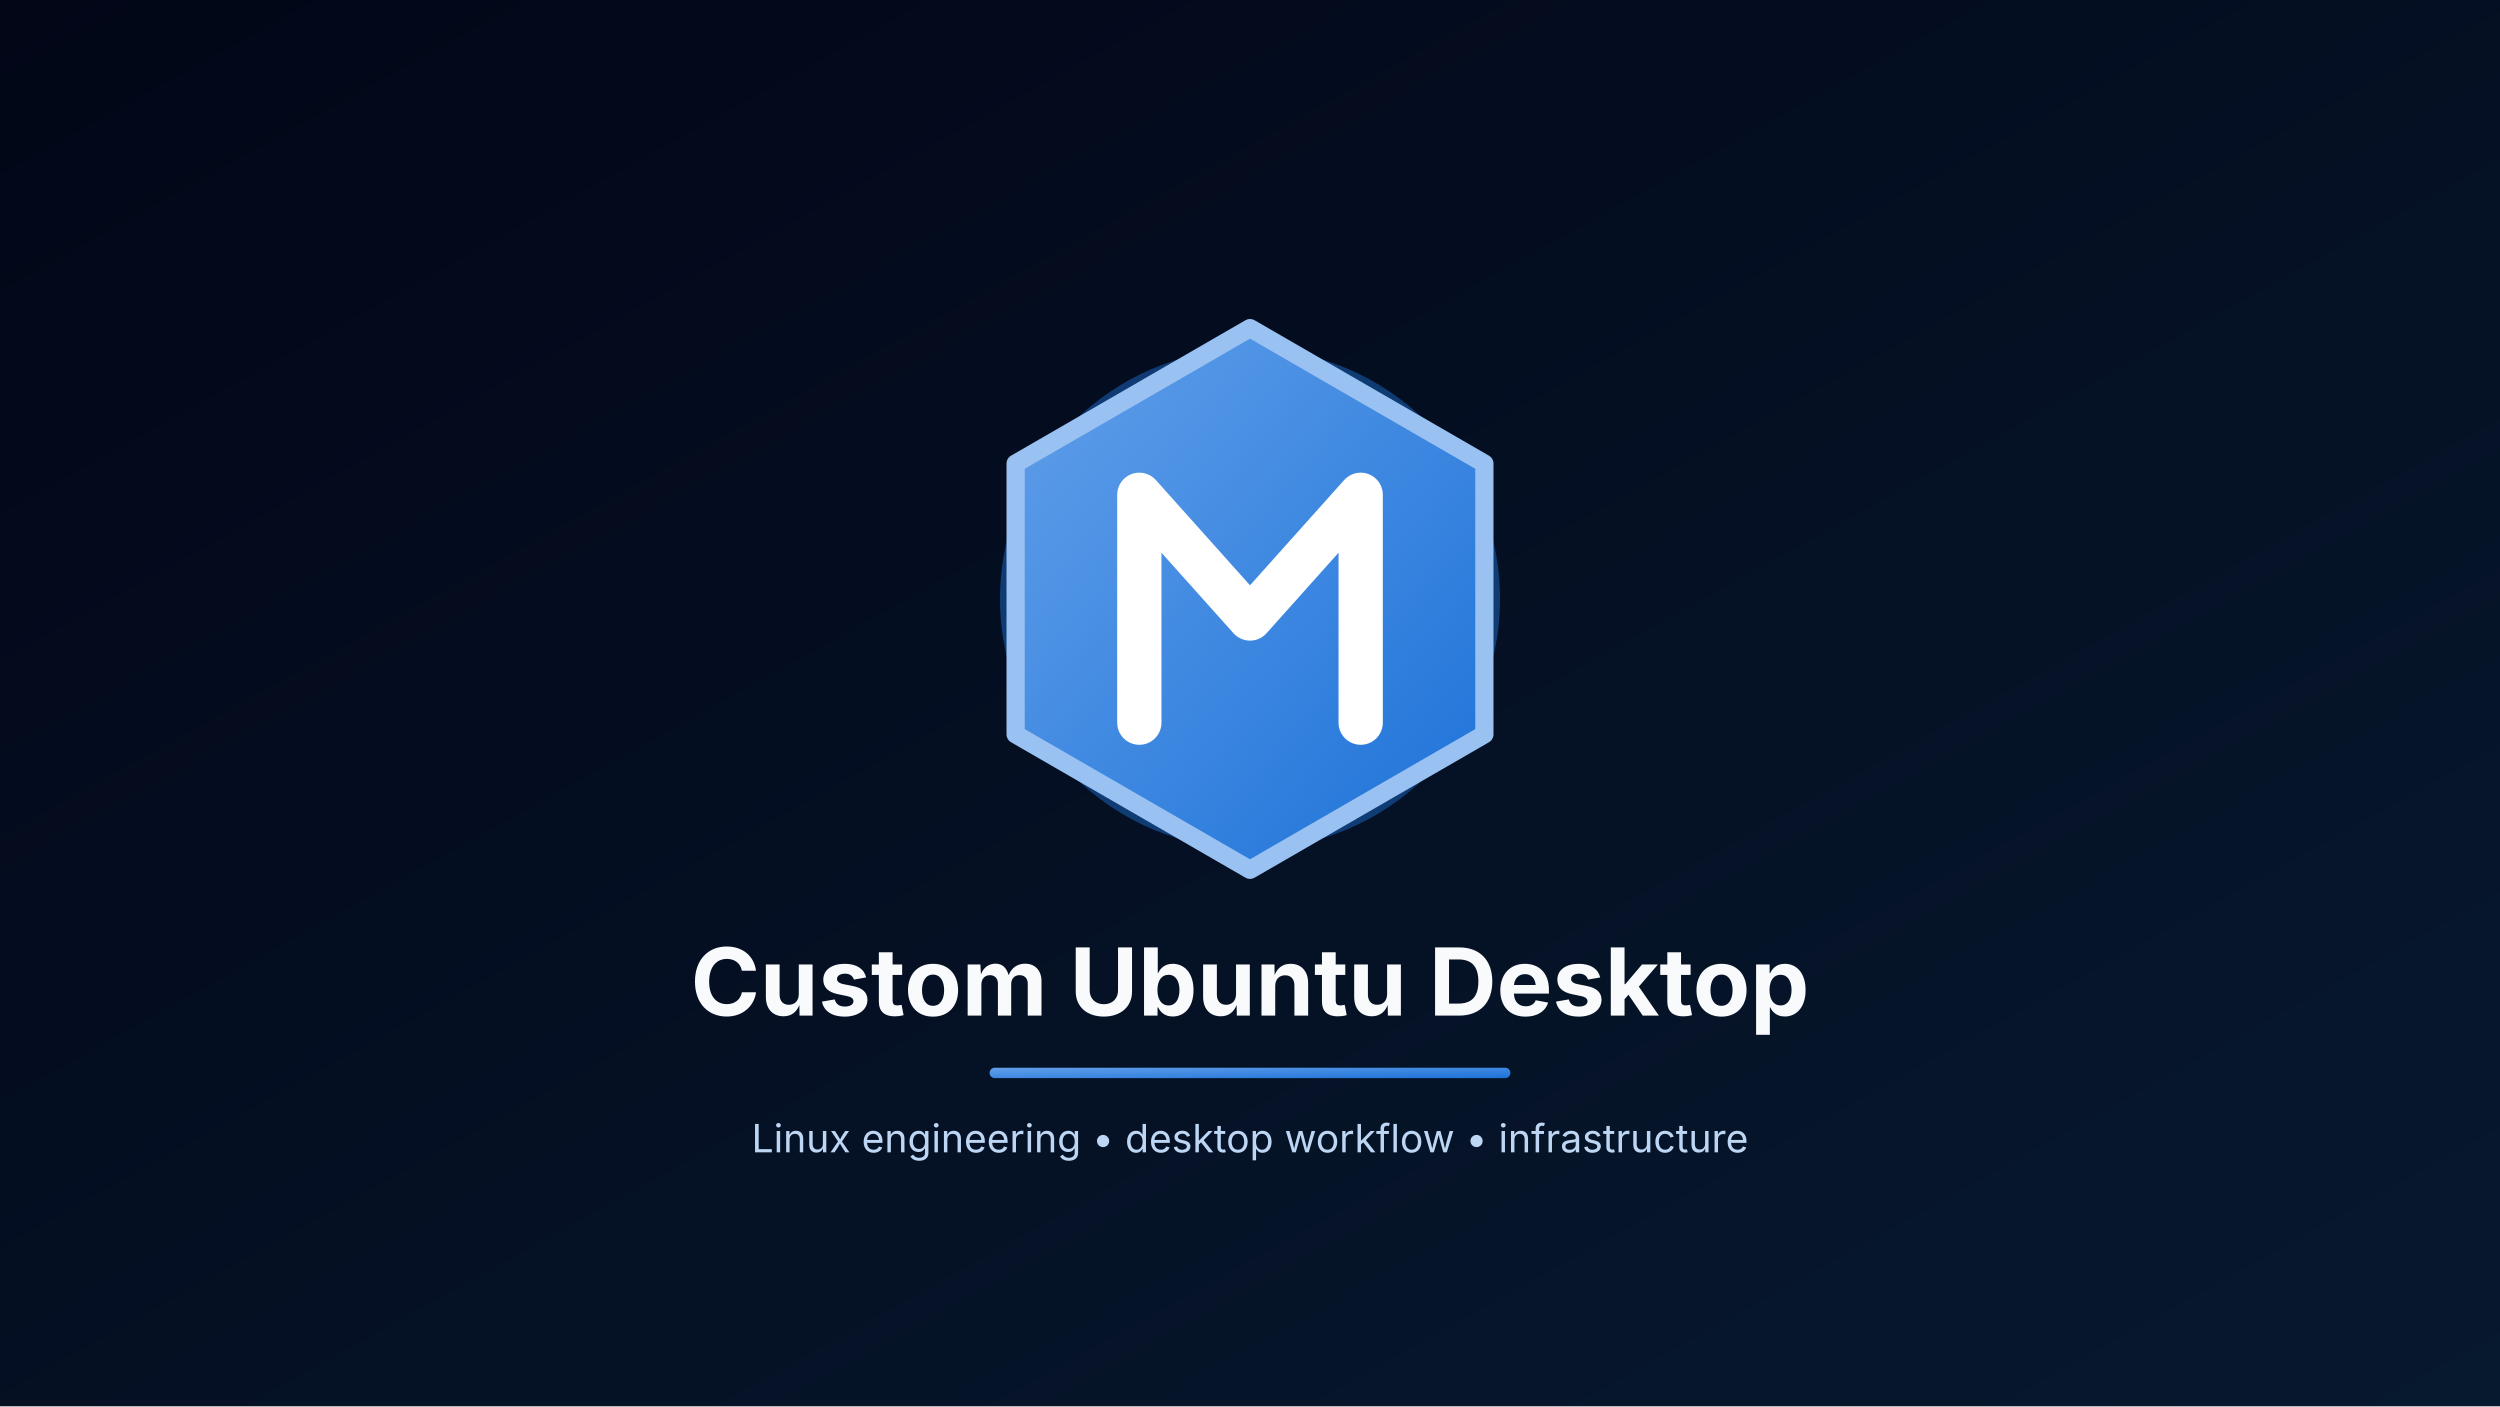
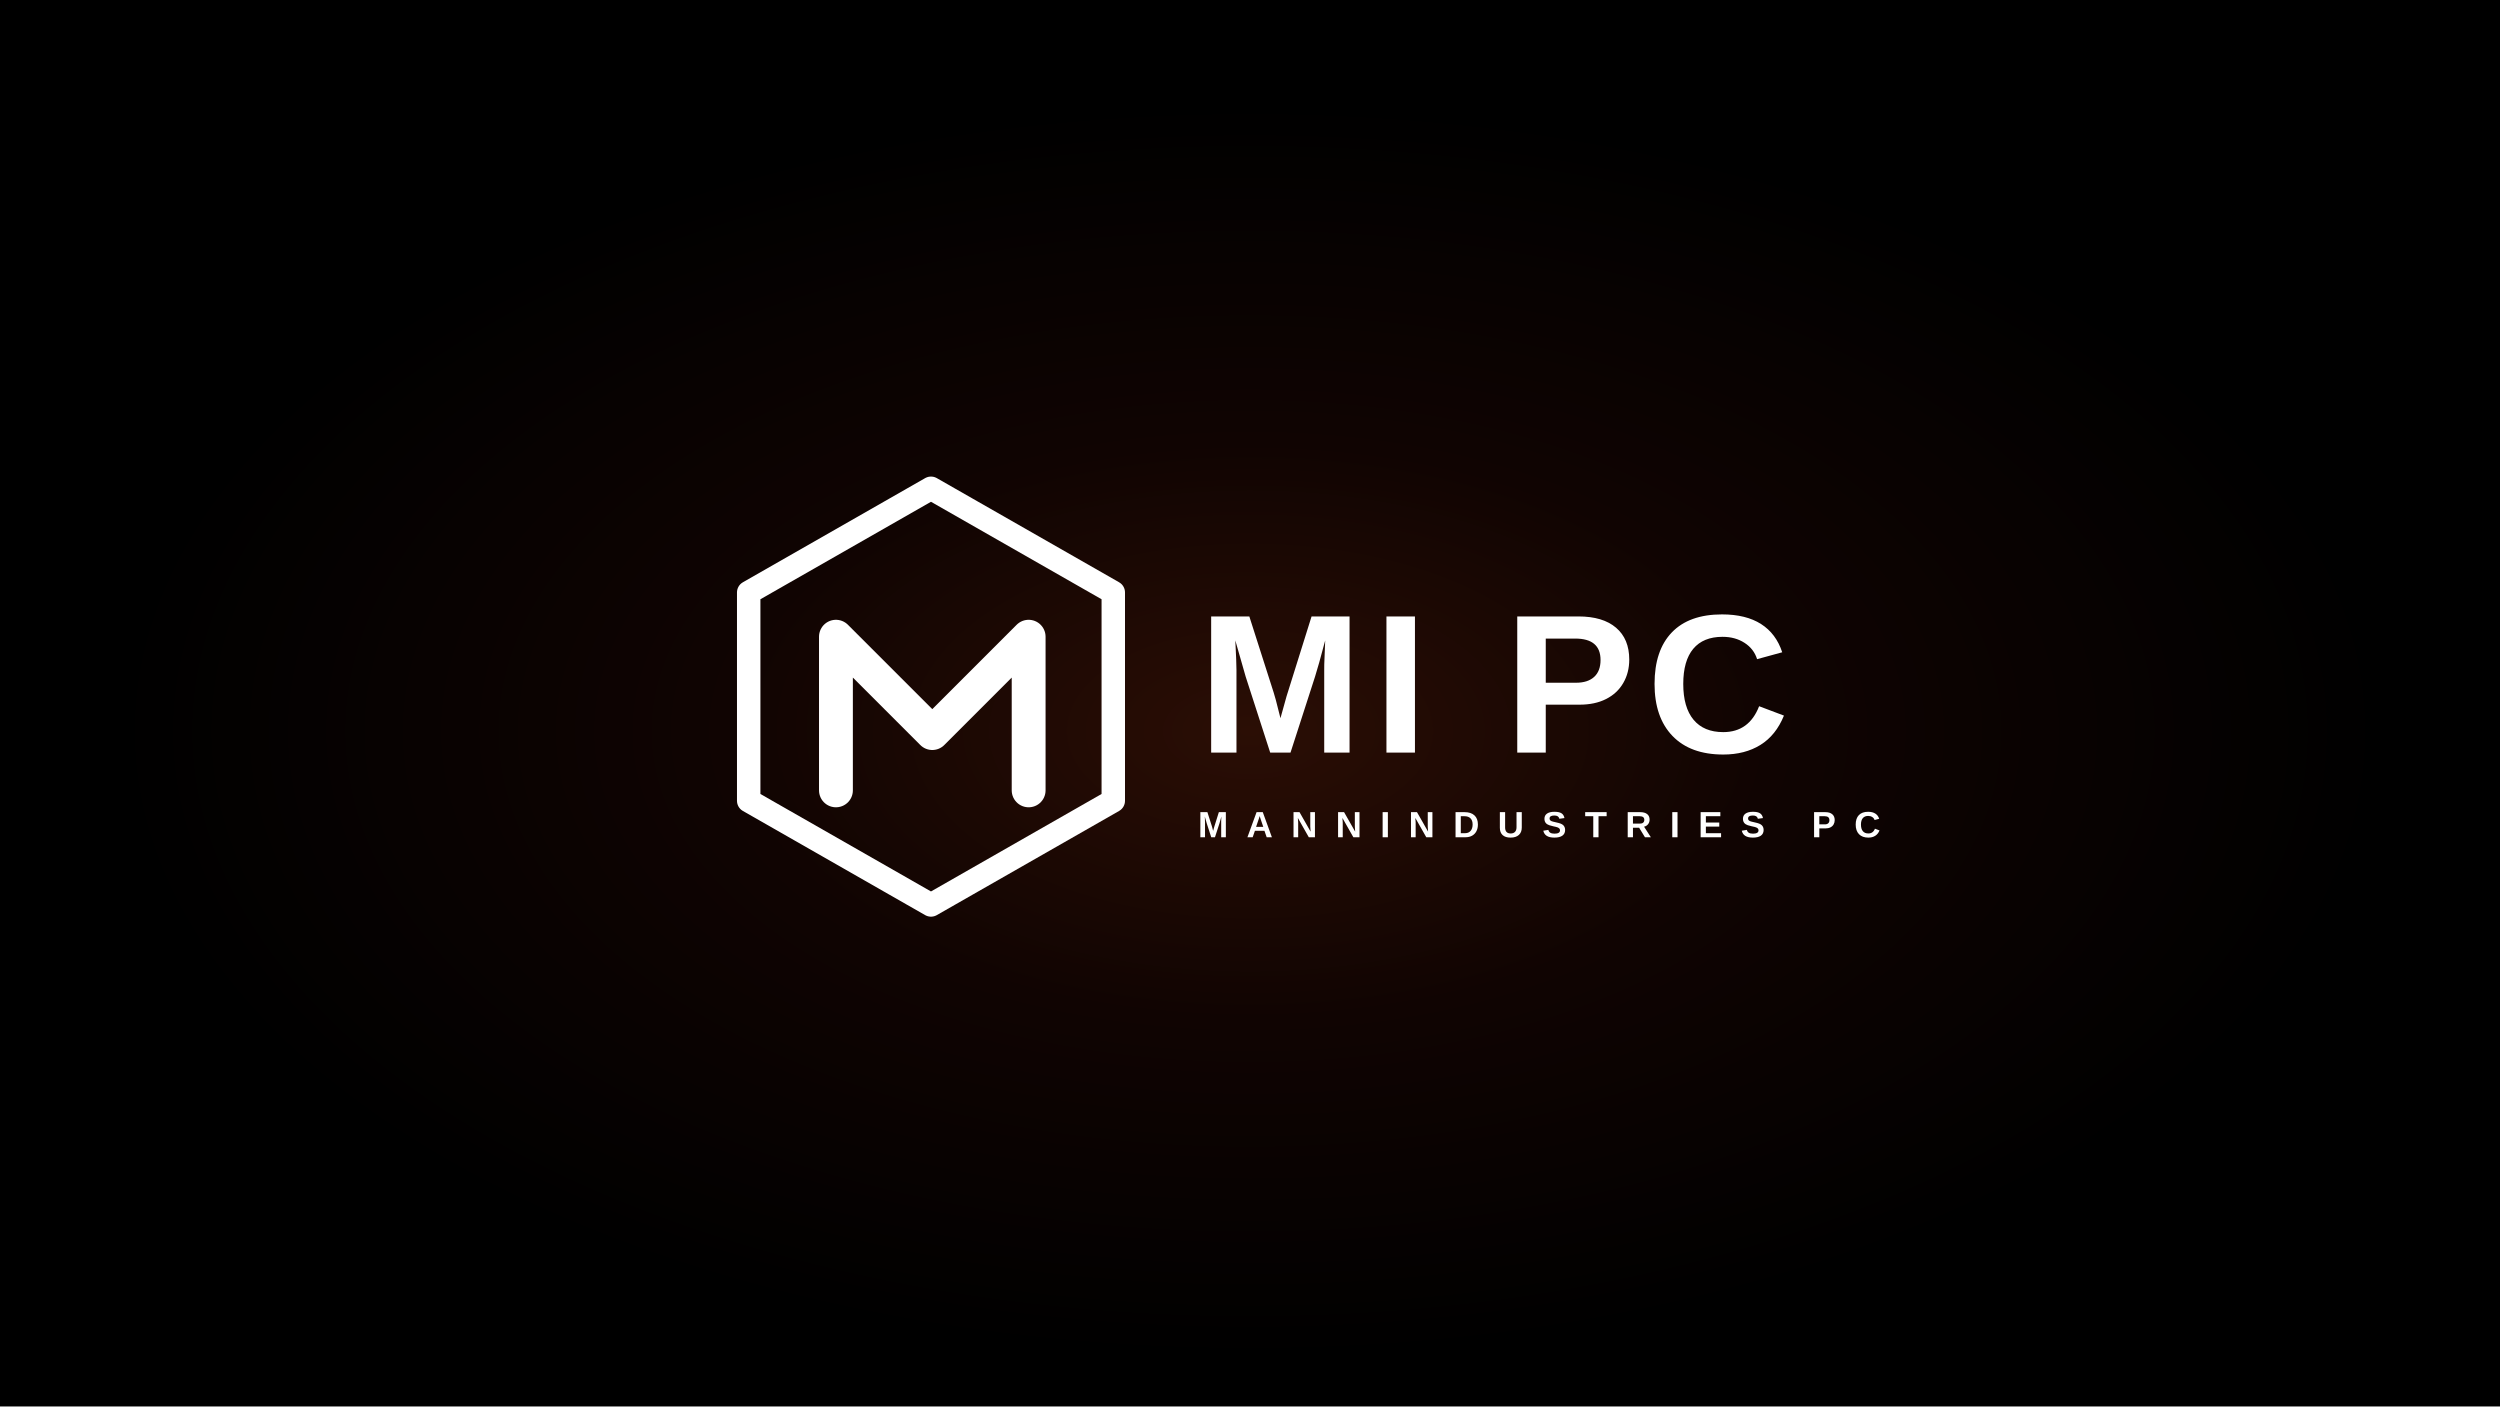
- <svg xmlns="http://www.w3.org/2000/svg" width="1920" height="1080" viewBox="0 0 1920 1080" role="img" aria-label="Custom Ubuntu Desktop boot background">
+ <svg xmlns="http://www.w3.org/2000/svg" width="1920" height="1080" viewBox="0 0 1920 1080">
  <defs>
-     <linearGradient id="bg" x1="0" y1="0" x2="1" y2="1">
-       <stop offset="0" stop-color="#020617" />
-       <stop offset="1" stop-color="#07192f" />
-     </linearGradient>
-     <linearGradient id="blue" x1="0" y1="0" x2="1" y2="1">
-       <stop offset="0" stop-color="#62a0ea" />
-       <stop offset="1" stop-color="#1c71d8" />
-     </linearGradient>
+     <radialGradient id="glow" cx="50%" cy="52%" r="45%">
+       <stop offset="0%" stop-color="#2b0e05" />
+       <stop offset="46%" stop-color="#100402" />
+       <stop offset="100%" stop-color="#000000" />
+     </radialGradient>
  </defs>
-   <rect width="1920" height="1080" fill="url(#bg)" />
-   <circle cx="960" cy="460" r="184" fill="none" stroke="#1c71d8" stroke-width="16" opacity="0.45" />
-   <polygon points="960,252 1140,356 1140,564 960,668 780,564 780,356" fill="url(#blue)" stroke="#99c1f1" stroke-width="14" stroke-linejoin="round" />
-   <path d="M875 555 L875 380 L960 475 L1045 380 L1045 555" fill="none" stroke="#ffffff" stroke-width="34" stroke-linecap="round" stroke-linejoin="round" />
-   <text x="960" y="780" text-anchor="middle" font-family="Inter, Helvetica, Arial, sans-serif" font-size="72" font-weight="700" fill="#f8fafc">Custom Ubuntu Desktop</text>
-   <rect x="760" y="820" width="400" height="8" rx="4" fill="url(#blue)" />
-   <text x="960" y="885" text-anchor="middle" font-family="Inter, Helvetica, Arial, sans-serif" font-size="30" fill="#bdd6f4">Linux engineering • desktop workflow • infrastructure</text>
+   <rect width="1920" height="1080" fill="#000" />
+   <rect width="1920" height="1080" fill="url(#glow)" />
+   <g fill="none" stroke="#fff" stroke-width="18" stroke-linejoin="round" transform="translate(575 375)">
+     <polygon points="140,0 280,80 280,240 140,320 0,240 0,80" />
+   </g>
+   <path d="M642 607 V489 L716 563 L790 489 V607" fill="none" stroke="#fff" stroke-width="26" stroke-linecap="round" stroke-linejoin="round" />
+   <text x="920" y="578" fill="#fff" font-family="Arial, Helvetica, sans-serif" font-size="152" font-weight="800" letter-spacing="8">MI PC</text>
+   <text x="920" y="643" fill="#fff" font-family="Arial, Helvetica, sans-serif" font-size="28" font-weight="800" letter-spacing="14">MANNINDUSTRIES PC</text>
</svg>
